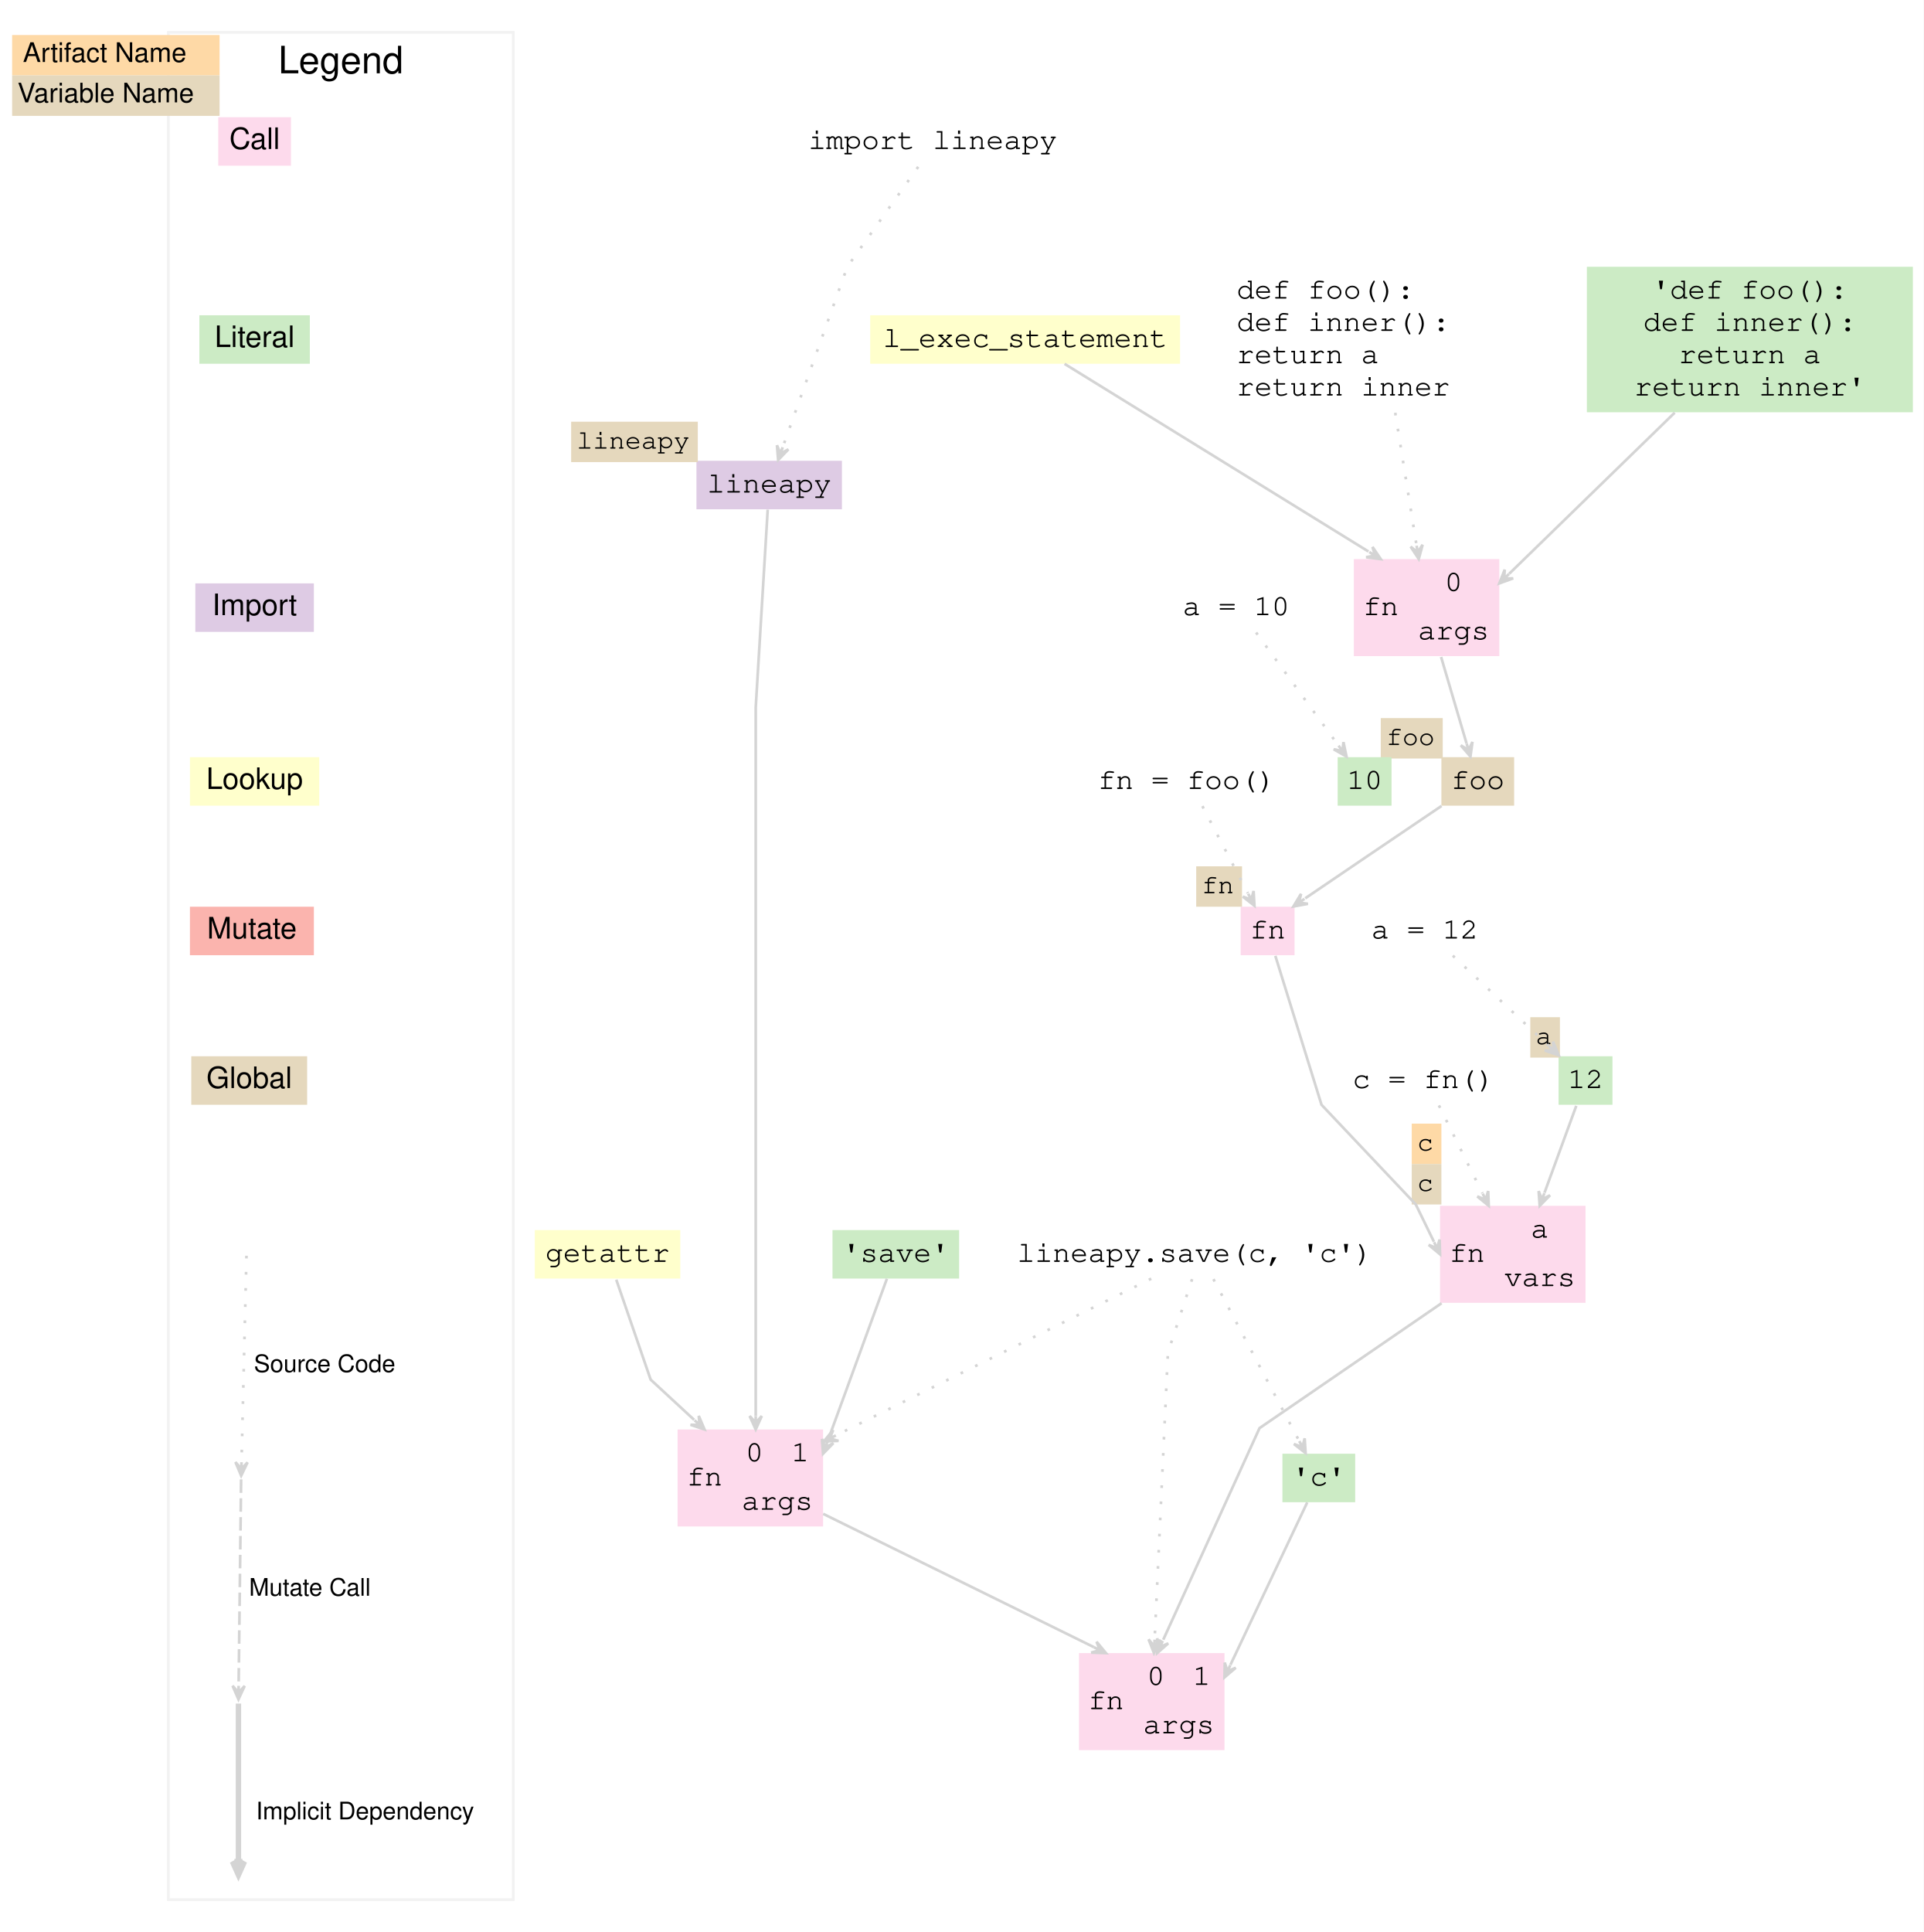
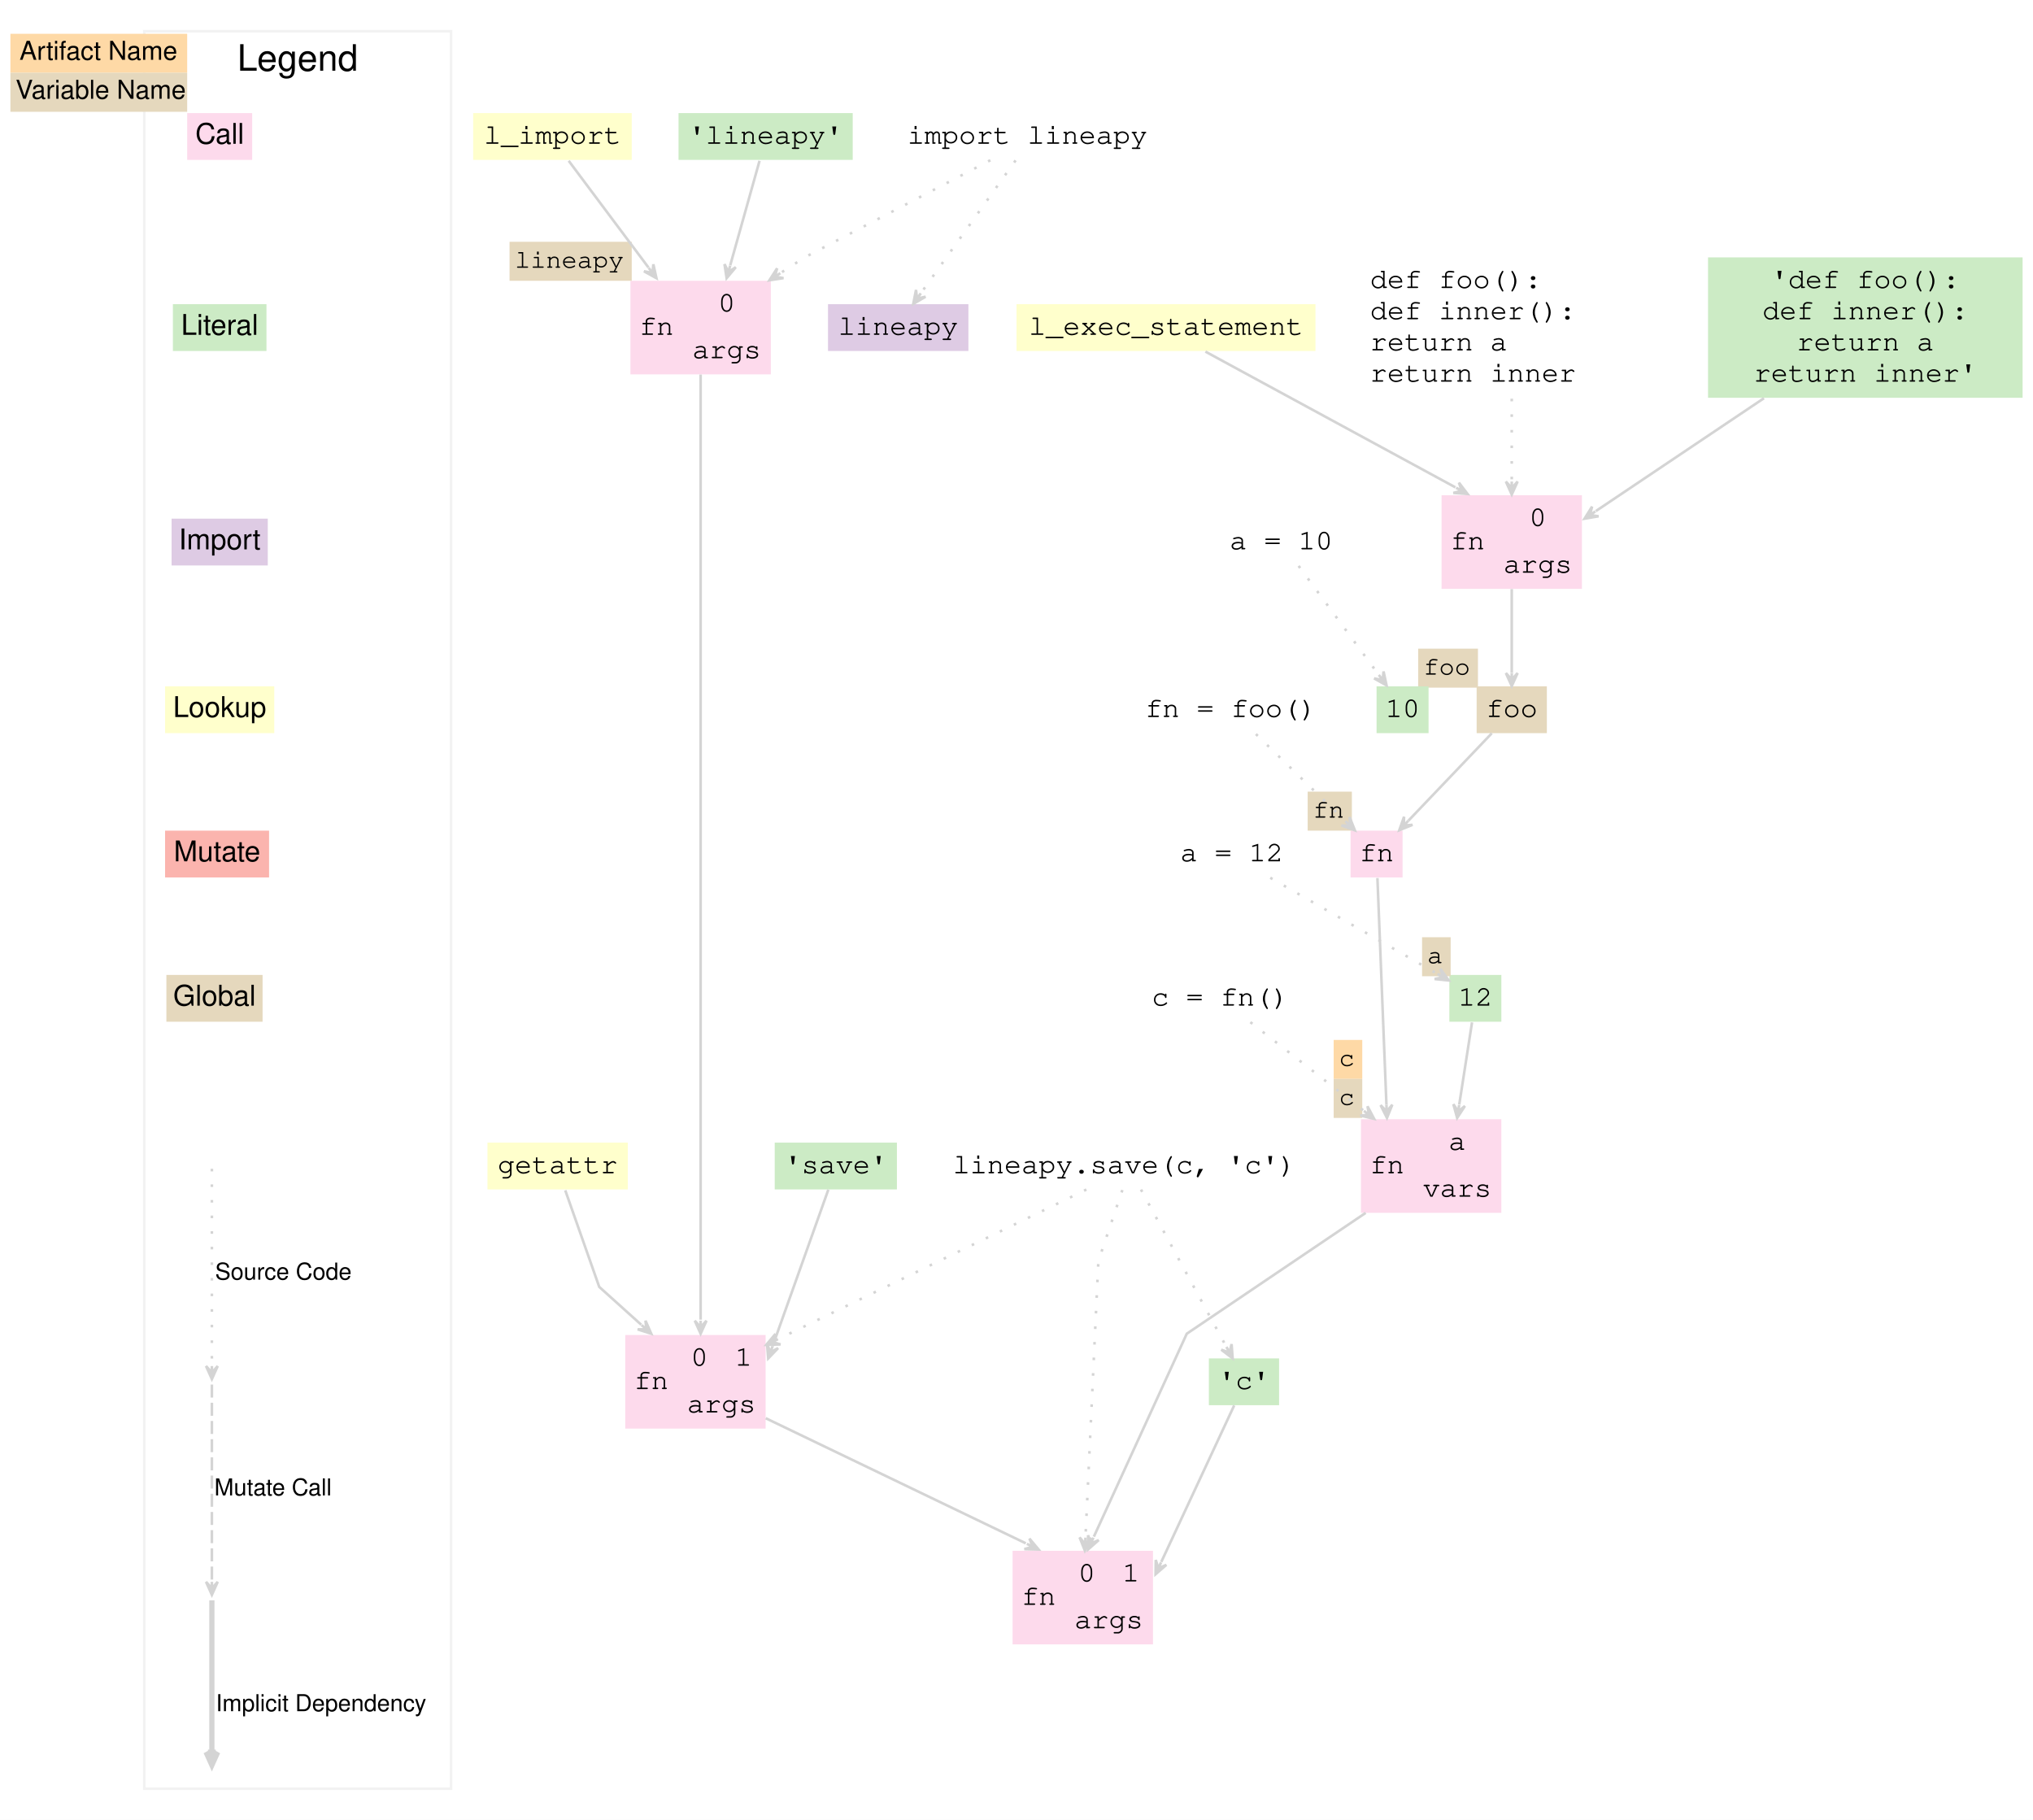
- <svg xmlns="http://www.w3.org/2000/svg" width="714pt" height="717pt" viewBox="0 0 714 717">
-   <g class="graph" transform="scale(1) translate(4 713)">
-     <polygon points="-4 4 -4 -713 710 -713 710 4" fill="#fff" stroke="transparent" />
+ <svg xmlns="http://www.w3.org/2000/svg" width="782pt" height="700pt" viewBox="0 0 782 700">
+   <g class="graph" transform="scale(1) translate(4 696)">
+     <polygon points="-4 4 -4 -696 778 -696 778 4" fill="#fff" stroke="transparent" />
    <g class="cluster">
-       <polygon points="58.5 -8 58.5 -701 186.5 -701 186.5 -8" fill="none" stroke="#f2f2f2" />
-       <text x="122.5" y="-685.8" fill="#000000" font-family="Helvetica,sans-Serif" font-size="14" text-anchor="middle">Legend</text>
-     </g>
-     <g class="node">
-       <polygon points="77 -651.5 77 -669.5 104 -669.5 104 -651.5" fill="#fddaec" stroke="#f2f2f2" stroke-width="0" />
-       <text x="90.5" y="-657.7" fill="#000000" font-family="Helvetica,sans-Serif" font-size="11" text-anchor="middle">Call</text>
-       <polygon points="0.5 -685 0.5 -700 77.5 -700 77.5 -685" fill="#fed9a6" stroke="transparent" />
-       <text x="4.5" y="-690" fill="#000000" font-family="Helvetica,sans-Serif" font-size="10">Artifact Name</text>
-       <polygon points="0.5 -670 0.5 -685 77.5 -685 77.5 -670" fill="#e5d8bd" stroke="transparent" />
-       <text x="2.5" y="-675" fill="#000000" font-family="Helvetica,sans-Serif" font-size="10">Variable Name</text>
-       <polygon points="111 -596 70 -596 70 -578 111 -578" fill="#ccebc5" stroke="#f2f2f2" stroke-width="0" />
-       <text x="90.5" y="-584.2" fill="#000000" font-family="Helvetica,sans-Serif" font-size="11" text-anchor="middle">Literal</text>
-       <polygon points="112.5 -496.5 68.5 -496.5 68.5 -478.5 112.5 -478.5" fill="#decbe4" stroke="#f2f2f2" stroke-width="0" />
-       <text x="90.5" y="-484.7" fill="#000000" font-family="Helvetica,sans-Serif" font-size="11" text-anchor="middle">Import</text>
-       <polygon points="114.5 -432 66.5 -432 66.5 -414 114.5 -414" fill="#ffc" stroke="#f2f2f2" stroke-width="0" />
-       <text x="90.5" y="-420.2" fill="#000000" font-family="Helvetica,sans-Serif" font-size="11" text-anchor="middle">Lookup</text>
-       <polygon points="66.5 -358.5 66.5 -376.5 112.5 -376.5 112.5 -358.5" fill="#fbb4ae" stroke="#f2f2f2" stroke-width="0" />
-       <text x="89.5" y="-364.7" fill="#000000" font-family="Helvetica,sans-Serif" font-size="11" text-anchor="middle">Mutate</text>
-       <polygon points="110 -321 67 -321 67 -303 110 -303" fill="#e5d8bd" stroke="#f2f2f2" stroke-width="0" />
-       <text x="88.5" y="-309.2" fill="#000000" font-family="Helvetica,sans-Serif" font-size="11" text-anchor="middle">Global</text>
+       <polygon points="51.5 -8 51.5 -684 169.5 -684 169.5 -8" fill="none" stroke="#f2f2f2" />
+       <text x="110.5" y="-668.8" font-family="Helvetica,sans-Serif" font-size="14" text-anchor="middle">Legend</text>
+     </g>
+     <g class="node">
+       <polygon points="68 -634.5 68 -652.5 93 -652.5 93 -634.5" fill="#fddaec" stroke="#f2f2f2" stroke-width="0" />
+       <text x="80.5" y="-640.7" fill="#000000" font-family="Helvetica,sans-Serif" font-size="11" text-anchor="middle">Call</text>
+       <polygon points="0 -668 0 -683 68 -683 68 -668" fill="#fed9a6" stroke="transparent" />
+       <text x="3.5" y="-673" fill="#000000" font-family="Helvetica,sans-Serif" font-size="10">Artifact Name</text>
+       <polygon points="0 -653 0 -668 68 -668 68 -653" fill="#e5d8bd" stroke="transparent" />
+       <text x="2" y="-658" fill="#000000" font-family="Helvetica,sans-Serif" font-size="10">Variable Name</text>
+       <polygon points="98.5 -579 62.5 -579 62.5 -561 98.5 -561" fill="#ccebc5" stroke="#f2f2f2" stroke-width="0" />
+       <text x="80.5" y="-567.2" fill="#000000" font-family="Helvetica,sans-Serif" font-size="11" text-anchor="middle">Literal</text>
+       <polygon points="99 -496.5 62 -496.5 62 -478.5 99 -478.5" fill="#decbe4" stroke="#f2f2f2" stroke-width="0" />
+       <text x="80.5" y="-484.7" fill="#000000" font-family="Helvetica,sans-Serif" font-size="11" text-anchor="middle">Import</text>
+       <polygon points="101.5 -432 59.5 -432 59.5 -414 101.5 -414" fill="#ffc" stroke="#f2f2f2" stroke-width="0" />
+       <text x="80.5" y="-420.2" fill="#000000" font-family="Helvetica,sans-Serif" font-size="11" text-anchor="middle">Lookup</text>
+       <polygon points="59.5 -358.5 59.5 -376.5 99.5 -376.5 99.5 -358.5" fill="#fbb4ae" stroke="#f2f2f2" stroke-width="0" />
+       <text x="79.5" y="-364.7" fill="#000000" font-family="Helvetica,sans-Serif" font-size="11" text-anchor="middle">Mutate</text>
+       <polygon points="97 -321 60 -321 60 -303 97 -303" fill="#e5d8bd" stroke="#f2f2f2" stroke-width="0" />
+       <text x="78.5" y="-309.2" fill="#000000" font-family="Helvetica,sans-Serif" font-size="11" text-anchor="middle">Global</text>
    </g>
    <g class="edge">
-       <path d="m87.487-246.97c-0.141 5.851-1.41 58.507-1.843 76.486" fill="none" stroke="#d4d4d4" stroke-dasharray="1,5" />
-       <polygon points="85.52 -165.35 87.89 -170.29 85.581 -167.85 85.641 -170.35 85.641 -170.35 85.641 -170.35 85.581 -167.85 83.392 -170.4 85.52 -165.35" fill="#d4d4d4" stroke="#d4d4d4" />
-       <text x="116.5" y="-203.8" fill="#000000" font-family="Helvetica,sans-Serif" font-size="9" text-anchor="middle">Source Code</text>
-       <path d="m85.494-163.97c-0.07 5.851-0.705 58.507-0.921 76.486" fill="none" stroke="#d4d4d4" stroke-dasharray="5,2" />
-       <polygon points="84.51 -82.348 86.82 -87.321 84.54 -84.848 84.571 -87.348 84.571 -87.348 84.571 -87.348 84.54 -84.848 82.321 -87.375 84.51 -82.348" fill="#d4d4d4" stroke="#d4d4d4" />
-       <text x="111" y="-120.8" fill="#000000" font-family="Helvetica,sans-Serif" font-size="9" text-anchor="middle">Mutate Call</text>
-       <path d="m84.5-80.77v58.584" fill="none" stroke="#d4d4d4" stroke-width="2" />
-       <polygon points="84.5 -17.143 86.75 -22.143 85 -19.643 85 -22.143 84.5 -22.143 84 -22.143 84 -19.643 82.25 -22.143 84.5 -17.143" fill="#d4d4d4" stroke="#d4d4d4" stroke-width="2" />
-       <text x="131.5" y="-37.8" fill="#000000" font-family="Helvetica,sans-Serif" font-size="9" text-anchor="middle">Implicit Dependency</text>
-     </g>
-     <g class="node">
-       <polygon points="308.5 -542 254.5 -542 254.5 -524 308.5 -524" fill="#decbe4" stroke="#f2f2f2" stroke-width="0" />
-       <text x="281.5" y="-530.2" fill="#000000" font-family="Courier,monospace" font-size="11" text-anchor="middle">lineapy</text>
-       <polygon points="208 -541.5 208 -556.5 255 -556.5 255 -541.5" fill="#e5d8bd" stroke="transparent" />
-       <text x="210" y="-546.5" fill="#000000" font-family="Courier,monospace" font-size="10">lineapy</text>
-       <polygon points="247.5 -146.5 247.5 -182.5 301.5 -182.5 301.5 -146.5" fill="#fddaec" stroke="#f2f2f2" stroke-width="0" />
-       <text x="257.5" y="-161.7" fill="#000000" font-family="Courier,monospace" font-size="11" text-anchor="middle">fn</text>
-       <polyline points="267.5 -146.5 267.5 -182.5" fill="none" stroke="#f2f2f2" stroke-width="0" />
-       <text x="276" y="-170.7" fill="#000000" font-family="Courier,monospace" font-size="11" text-anchor="middle">0</text>
-       <polyline points="284.5 -164.5 284.5 -182.5" fill="none" stroke="#f2f2f2" stroke-width="0" />
-       <text x="293" y="-170.7" fill="#000000" font-family="Courier,monospace" font-size="11" text-anchor="middle">1</text>
-       <polyline points="267.5 -164.5 301.5 -164.5" fill="none" stroke="#f2f2f2" stroke-width="0" />
-       <text x="284.5" y="-152.7" fill="#000000" font-family="Courier,monospace" font-size="11" text-anchor="middle">args</text>
-     </g>
-     <g class="edge" stroke="#d4d4d4">
-       <path d="m280.95-523.86c-1.302 21.48-4.446 73.356-4.446 73.356v203 59.9" fill="none" />
-       <polygon points="276.5 -182.5 278.75 -187.5 276.5 -185 276.5 -187.5 276.5 -187.5 276.5 -187.5 276.5 -185 274.25 -187.5 276.5 -182.5" fill="#d4d4d4" />
-     </g>
-     <g class="node">
-       <polygon points="434 -596 319 -596 319 -578 434 -578" fill="#ffc" stroke="#f2f2f2" stroke-width="0" />
-       <text x="376.5" y="-584.2" fill="#000000" font-family="Courier,monospace" font-size="11" text-anchor="middle">l_exec_statement</text>
-       <polygon points="498.5 -469.5 498.5 -505.5 552.5 -505.5 552.5 -469.5" fill="#fddaec" stroke="#f2f2f2" stroke-width="0" />
-       <text x="508.5" y="-484.7" fill="#000000" font-family="Courier,monospace" font-size="11" text-anchor="middle">fn</text>
-       <polyline points="518.5 -469.5 518.5 -505.5" fill="none" stroke="#f2f2f2" stroke-width="0" />
-       <text x="535.5" y="-493.7" fill="#000000" font-family="Courier,monospace" font-size="11" text-anchor="middle">0</text>
-       <polyline points="518.5 -487.5 552.5 -487.5" fill="none" stroke="#f2f2f2" stroke-width="0" />
-       <text x="535.5" y="-475.7" fill="#000000" font-family="Courier,monospace" font-size="11" text-anchor="middle">args</text>
-     </g>
-     <g class="edge" stroke="#d4d4d4">
-       <path d="m391.13-577.97c29.535 18.236 94.987 58.647 112.81 69.652" fill="none" />
-       <polygon points="508.5 -505.5 505.43 -510.04 506.37 -506.81 504.25 -508.13 504.25 -508.13 504.25 -508.13 506.37 -506.81 503.06 -506.21 508.5 -505.5" fill="#d4d4d4" />
-     </g>
-     <g class="node">
-       <polygon points="706 -614 585 -614 585 -560 706 -560" fill="#ccebc5" stroke="#f2f2f2" stroke-width="0" />
+       <path d="m77.5-246.44v75.43" fill="none" stroke="#d4d4d4" stroke-dasharray="1,5" />
+       <polygon points="77.5 -165.56 79.75 -170.56 77.5 -168.06 77.5 -170.56 77.5 -170.56 77.5 -170.56 77.5 -168.06 75.25 -170.56 77.5 -165.56" fill="#d4d4d4" stroke="#d4d4d4" />
+       <text x="105" y="-203.8" font-family="Helvetica,sans-Serif" font-size="9" text-anchor="middle">Source Code</text>
+       <path d="m77.5-163.44v75.43" fill="none" stroke="#d4d4d4" stroke-dasharray="5,2" />
+       <polygon points="77.5 -82.56 79.75 -87.56 77.5 -85.06 77.5 -87.56 77.5 -87.56 77.5 -87.56 77.5 -85.06 75.25 -87.56 77.5 -82.56" fill="#d4d4d4" stroke="#d4d4d4" />
+       <text x="101" y="-120.8" font-family="Helvetica,sans-Serif" font-size="9" text-anchor="middle">Mutate Call</text>
+       <path d="m77.5-80.45v58.33" fill="none" stroke="#d4d4d4" stroke-width="2" />
+       <polygon points="77.5 -17.04 79.75 -22.04 78 -19.54 78 -22.04 77.5 -22.04 77 -22.04 77 -19.54 75.25 -22.04 77.5 -17.04" fill="#d4d4d4" stroke="#d4d4d4" stroke-width="2" />
+       <text x="119.5" y="-37.8" font-family="Helvetica,sans-Serif" font-size="9" text-anchor="middle">Implicit Dependency</text>
+     </g>
+     <g class="node">
+       <polygon points="239 -652.5 178 -652.5 178 -634.5 239 -634.5" fill="#ffc" stroke="#f2f2f2" stroke-width="0" />
+       <text x="208.5" y="-640.7" fill="#000000" font-family="Courier,monospace" font-size="11" text-anchor="middle">l_import</text>
+       <polygon points="238.5 -552 238.5 -588 292.5 -588 292.5 -552" fill="#fddaec" stroke="#f2f2f2" stroke-width="0" />
+       <text x="248.5" y="-567.2" fill="#000000" font-family="Courier,monospace" font-size="11" text-anchor="middle">fn</text>
+       <polyline points="258.5 -552 258.5 -588" fill="none" stroke="#f2f2f2" stroke-width="0" />
+       <text x="275.5" y="-576.2" fill="#000000" font-family="Courier,monospace" font-size="11" text-anchor="middle">0</text>
+       <polyline points="258.5 -570 292.5 -570" fill="none" stroke="#f2f2f2" stroke-width="0" />
+       <text x="275.5" y="-558.2" fill="#000000" font-family="Courier,monospace" font-size="11" text-anchor="middle">args</text>
+       <polygon points="192 -588 192 -603 239 -603 239 -588" fill="#e5d8bd" stroke="transparent" />
+       <text x="194" y="-593" fill="#000000" font-family="Courier,monospace" font-size="10">lineapy</text>
+     </g>
+     <g class="edge" stroke="#d4d4d4">
+       <path d="m214.75-634.14c8.7 11.64 24.13 32.28 30.68 41.03" fill="none" />
+       <polygon points="248.5 -589 247.31 -594.35 247 -591 245.51 -593 245.51 -593 245.51 -593 247 -591 243.7 -591.66 248.5 -589" fill="#d4d4d4" />
+     </g>
+     <g class="node">
+       <polygon points="324 -652.5 257 -652.5 257 -634.5 324 -634.5" fill="#ccebc5" stroke="#f2f2f2" stroke-width="0" />
+       <text x="290.5" y="-640.7" fill="#000000" font-family="Courier,monospace" font-size="11" text-anchor="middle">'lineapy'</text>
+     </g>
+     <g class="edge" stroke="#d4d4d4">
+       <path d="m288.16-634.14c-3.17 11.28-8.7 31.03-11.28 40.2" fill="none" />
+       <polygon points="275.5 -589 279.02 -593.21 276.17 -591.41 276.85 -593.81 276.85 -593.81 276.85 -593.81 276.17 -591.41 274.68 -594.42 275.5 -589" fill="#d4d4d4" />
+     </g>
+     <g class="node">
+       <polygon points="236.5 -146.5 236.5 -182.5 290.5 -182.5 290.5 -146.5" fill="#fddaec" stroke="#f2f2f2" stroke-width="0" />
+       <text x="246.5" y="-161.7" fill="#000000" font-family="Courier,monospace" font-size="11" text-anchor="middle">fn</text>
+       <polyline points="256.5 -146.5 256.5 -182.5" fill="none" stroke="#f2f2f2" stroke-width="0" />
+       <text x="265" y="-170.7" fill="#000000" font-family="Courier,monospace" font-size="11" text-anchor="middle">0</text>
+       <polyline points="273.5 -164.5 273.5 -182.5" fill="none" stroke="#f2f2f2" stroke-width="0" />
+       <text x="282" y="-170.7" fill="#000000" font-family="Courier,monospace" font-size="11" text-anchor="middle">1</text>
+       <polyline points="256.5 -164.5 290.5 -164.5" fill="none" stroke="#f2f2f2" stroke-width="0" />
+       <text x="273.5" y="-152.7" fill="#000000" font-family="Courier,monospace" font-size="11" text-anchor="middle">args</text>
+     </g>
+     <g class="edge" stroke="#d4d4d4">
+       <path d="m265.5-551.93v63.43 242 58.09" fill="none" />
+       <polygon points="265.5 -183 267.75 -188 265.5 -185.5 265.5 -188 265.5 -188 265.5 -188 265.5 -185.5 263.25 -188 265.5 -183" fill="#d4d4d4" />
+     </g>
+     <g class="node">
+       <polygon points="368.5 -579 314.5 -579 314.5 -561 368.5 -561" fill="#decbe4" stroke="#f2f2f2" stroke-width="0" />
+       <text x="341.5" y="-567.2" fill="#000000" font-family="Courier,monospace" font-size="11" text-anchor="middle">lineapy</text>
+       <polygon points="502 -579 387 -579 387 -561 502 -561" fill="#ffc" stroke="#f2f2f2" stroke-width="0" />
+       <text x="444.5" y="-567.2" fill="#000000" font-family="Courier,monospace" font-size="11" text-anchor="middle">l_exec_statement</text>
+       <polygon points="550.5 -469.5 550.5 -505.5 604.5 -505.5 604.5 -469.5" fill="#fddaec" stroke="#f2f2f2" stroke-width="0" />
+       <text x="560.5" y="-484.7" fill="#000000" font-family="Courier,monospace" font-size="11" text-anchor="middle">fn</text>
+       <polyline points="570.5 -469.5 570.5 -505.5" fill="none" stroke="#f2f2f2" stroke-width="0" />
+       <text x="587.5" y="-493.7" fill="#000000" font-family="Courier,monospace" font-size="11" text-anchor="middle">0</text>
+       <polyline points="570.5 -487.5 604.5 -487.5" fill="none" stroke="#f2f2f2" stroke-width="0" />
+       <text x="587.5" y="-475.7" fill="#000000" font-family="Courier,monospace" font-size="11" text-anchor="middle">args</text>
+     </g>
+     <g class="edge" stroke="#d4d4d4">
+       <path d="m459.66-560.76c26.54 14.4 80.08 43.49 96.17 52.22" fill="none" />
+       <polygon points="560.5 -506 557.18 -510.36 558.3 -507.19 556.11 -508.39 556.11 -508.39 556.11 -508.39 558.3 -507.19 555.03 -506.41 560.5 -506" fill="#d4d4d4" />
+     </g>
+     <g class="node">
+       <polygon points="774 -597 653 -597 653 -543 774 -543" fill="#ccebc5" stroke="#f2f2f2" stroke-width="0" />
      <g fill="#000000" font-family="Courier,monospace" font-size="11" text-anchor="middle">
-         <text x="645.5" y="-602.2">'def foo():</text>
-         <text x="645.5" y="-590.2">def inner():</text>
-         <text x="645.5" y="-578.2">return a</text>
-         <text x="645.5" y="-566.2">return inner'</text>
+         <text x="713.5" y="-585.2">'def foo():</text>
+         <text x="713.5" y="-573.2">def inner():</text>
+         <text x="713.5" y="-561.2">return a</text>
+         <text x="713.5" y="-549.2">return inner'</text>
      </g>
    </g>
    <g class="edge" stroke="#d4d4d4">
-       <path d="m617.6-559.85c-22.257 21.659-51.321 49.941-61.437 59.785" fill="none" />
-       <polygon points="552.5 -496.5 557.65 -498.37 554.29 -498.24 556.08 -499.99 556.08 -499.99 556.08 -499.99 554.29 -498.24 554.51 -501.6 552.5 -496.5" fill="#d4d4d4" />
-     </g>
-     <g class="node">
-       <polygon points="558 -432 531 -432 531 -414 558 -414" fill="#e5d8bd" stroke="#f2f2f2" stroke-width="0" />
-       <text x="544.5" y="-420.2" fill="#000000" font-family="Courier,monospace" font-size="11" text-anchor="middle">foo</text>
-       <polygon points="508.5 -431.5 508.5 -446.5 531.5 -446.5 531.5 -431.5" fill="#e5d8bd" stroke="transparent" />
-       <text x="510.5" y="-436.5" fill="#000000" font-family="Courier,monospace" font-size="10">foo</text>
-       <polygon points="456.5 -358.5 456.5 -376.5 476.5 -376.5 476.5 -358.5" fill="#fddaec" stroke="#f2f2f2" stroke-width="0" />
-       <text x="466.5" y="-364.7" fill="#000000" font-family="Courier,monospace" font-size="11" text-anchor="middle">fn</text>
-       <polygon points="440 -376.5 440 -391.5 457 -391.5 457 -376.5" fill="#e5d8bd" stroke="transparent" />
-       <text x="442" y="-381.5" fill="#000000" font-family="Courier,monospace" font-size="10">fn</text>
-     </g>
-     <g class="edge" stroke="#d4d4d4">
-       <path d="m531.07-413.91c-15.637 10.578-40.57 27.445-50.604 34.29" fill="none" />
-       <polygon points="476.07 -376.59 481.46 -377.58 478.13 -378.01 480.19 -379.43 480.19 -379.43 480.19 -379.43 478.13 -378.01 478.91 -381.28 476.07 -376.59" fill="#d4d4d4" />
-       <path d="m530.89-469.19c2.999 10.182 6.675 22.659 9.449 32.077" fill="none" />
-       <polygon points="541.78 -432.23 542.53 -437.66 541.08 -434.63 540.37 -437.02 540.37 -437.02 540.37 -437.02 541.08 -434.63 538.21 -436.39 541.78 -432.23" fill="#d4d4d4" />
-     </g>
-     <g class="node">
-       <polygon points="512.5 -432 492.5 -432 492.5 -414 512.5 -414" fill="#ccebc5" stroke="#f2f2f2" stroke-width="0" />
-       <text x="502.5" y="-420.2" fill="#000000" font-family="Courier,monospace" font-size="11" text-anchor="middle">10</text>
-       <polygon points="530.5 -229.5 530.5 -265.5 584.5 -265.5 584.5 -229.5" fill="#fddaec" stroke="#f2f2f2" stroke-width="0" />
-       <text x="540.5" y="-244.7" fill="#000000" font-family="Courier,monospace" font-size="11" text-anchor="middle">fn</text>
-       <polyline points="550.5 -229.5 550.5 -265.5" fill="none" stroke="#f2f2f2" stroke-width="0" />
-       <text x="567.5" y="-253.7" fill="#000000" font-family="Courier,monospace" font-size="11" text-anchor="middle">a</text>
-       <polyline points="550.5 -247.5 584.5 -247.5" fill="none" stroke="#f2f2f2" stroke-width="0" />
-       <text x="567.5" y="-235.7" fill="#000000" font-family="Courier,monospace" font-size="11" text-anchor="middle">vars</text>
-       <polygon points="520 -281 520 -296 531 -296 531 -281" fill="#fed9a6" stroke="transparent" />
-       <text x="522" y="-286" fill="#000000" font-family="Courier,monospace" font-size="10">c</text>
-       <polygon points="520 -266 520 -281 531 -281 531 -266" fill="#e5d8bd" stroke="transparent" />
-       <text x="522" y="-271" fill="#000000" font-family="Courier,monospace" font-size="10">c</text>
-     </g>
-     <g class="edge" stroke="#d4d4d4">
-       <path d="m469.37-358.26c5.53 17.835 17.134 55.259 17.134 55.259l35 37s4.063 8.351 6.729 13.832" fill="none" />
-       <polygon points="530.5 -247.5 530.34 -252.98 529.41 -249.75 528.31 -252 528.31 -252 528.31 -252 529.41 -249.75 526.29 -251.01 530.5 -247.5" fill="#d4d4d4" />
-     </g>
-     <g class="node">
-       <polygon points="594.5 -321 574.5 -321 574.5 -303 594.5 -303" fill="#ccebc5" stroke="#f2f2f2" stroke-width="0" />
-       <text x="584.5" y="-309.2" fill="#000000" font-family="Courier,monospace" font-size="11" text-anchor="middle">12</text>
-       <polygon points="564 -320.5 564 -335.5 575 -335.5 575 -320.5" fill="#e5d8bd" stroke="transparent" />
-       <text x="566" y="-325.5" fill="#000000" font-family="Courier,monospace" font-size="10">a</text>
-     </g>
-     <g class="edge" stroke="#d4d4d4">
-       <path d="m581.06-302.59c-3.57 9.766-9.013 24.654-11.793 32.256" fill="none" />
-       <polygon points="567.5 -265.5 571.33 -269.42 568.36 -267.85 569.22 -270.2 569.22 -270.2 569.22 -270.2 568.36 -267.85 567.1 -270.97 567.5 -265.5" fill="#d4d4d4" />
-     </g>
-     <g class="node">
-       <polygon points="396.5 -63.5 396.5 -99.5 450.5 -99.5 450.5 -63.5" fill="#fddaec" stroke="#f2f2f2" stroke-width="0" />
-       <text x="406.5" y="-78.7" fill="#000000" font-family="Courier,monospace" font-size="11" text-anchor="middle">fn</text>
-       <polyline points="416.5 -63.5 416.5 -99.5" fill="none" stroke="#f2f2f2" stroke-width="0" />
-       <text x="425" y="-87.7" fill="#000000" font-family="Courier,monospace" font-size="11" text-anchor="middle">0</text>
-       <polyline points="433.5 -81.5 433.5 -99.5" fill="none" stroke="#f2f2f2" stroke-width="0" />
-       <text x="442" y="-87.7" fill="#000000" font-family="Courier,monospace" font-size="11" text-anchor="middle">1</text>
-       <polyline points="416.5 -81.5 450.5 -81.5" fill="none" stroke="#f2f2f2" stroke-width="0" />
-       <text x="433.5" y="-69.7" fill="#000000" font-family="Courier,monospace" font-size="11" text-anchor="middle">args</text>
-     </g>
-     <g class="edge" stroke="#d4d4d4">
-       <path d="m531.07-229.36c-27.803 19.078-67.566 46.362-67.566 46.362s-27.556 60.551-35.737 78.527" fill="none" />
-       <polygon points="425.5 -99.5 429.62 -103.12 426.54 -101.78 427.57 -104.05 427.57 -104.05 427.57 -104.05 426.54 -101.78 425.52 -104.98 425.5 -99.5" fill="#d4d4d4" />
-     </g>
-     <g class="node">
-       <polygon points="499 -173.5 472 -173.5 472 -155.5 499 -155.5" fill="#ccebc5" stroke="#f2f2f2" stroke-width="0" />
-       <text x="485.5" y="-161.7" fill="#000000" font-family="Courier,monospace" font-size="11" text-anchor="middle">'c'</text>
-     </g>
-     <g class="edge" stroke="#d4d4d4">
-       <path d="m481.21-155.43c-7.521 15.901-22.822 48.252-28.512 60.283" fill="none" />
-       <polygon points="450.5 -90.5 454.67 -94.058 451.57 -92.76 452.64 -95.02 452.64 -95.02 452.64 -95.02 451.57 -92.76 450.6 -95.982 450.5 -90.5" fill="#d4d4d4" />
-     </g>
-     <g class="node">
-       <polygon points="248.5 -256.5 194.5 -256.5 194.5 -238.5 248.5 -238.5" fill="#ffc" stroke="#f2f2f2" stroke-width="0" />
-       <text x="221.5" y="-244.7" fill="#000000" font-family="Courier,monospace" font-size="11" text-anchor="middle">getattr</text>
-     </g>
-     <g class="edge" stroke="#d4d4d4">
-       <path d="m224.74-238.09c4.675 13.587 12.762 37.09 12.762 37.09s10.332 9.557 16.144 14.933" fill="none" />
-       <polygon points="257.5 -182.5 255.36 -187.55 255.66 -184.2 253.83 -185.9 253.83 -185.9 253.83 -185.9 255.66 -184.2 252.3 -184.24 257.5 -182.5" fill="#d4d4d4" />
-     </g>
-     <g class="node">
-       <polygon points="352 -256.5 305 -256.5 305 -238.5 352 -238.5" fill="#ccebc5" stroke="#f2f2f2" stroke-width="0" />
-       <text x="328.5" y="-244.7" fill="#000000" font-family="Courier,monospace" font-size="11" text-anchor="middle">'save'</text>
-     </g>
-     <g class="edge" stroke="#d4d4d4">
-       <path d="m325.19-238.43c-5.745 15.746-17.377 47.626-21.865 59.927" fill="none" />
-       <polygon points="301.5 -173.5 305.33 -177.43 302.36 -175.85 303.21 -178.2 303.21 -178.2 303.21 -178.2 302.36 -175.85 301.1 -178.97 301.5 -173.5" fill="#d4d4d4" />
-       <path d="m301.53-151.19c32.584 16.045 84.912 41.812 100.47 49.473" fill="none" />
-       <polygon points="406.5 -99.5 403.01 -103.73 404.26 -100.6 402.01 -101.71 402.01 -101.71 402.01 -101.71 404.26 -100.6 401.02 -99.69 406.5 -99.5" fill="#d4d4d4" />
-     </g>
-     <g class="node">
-       <text x="296" y="-657.7" fill="#000000" font-family="Courier,monospace" font-size="11">import lineapy</text>
-     </g>
-     <g class="edge" stroke="#d4d4d4">
-       <path d="m336.82-651.09c-9.643 13.587-26.322 37.09-26.322 37.09s-15.606 43.59-23.922 66.816" fill="none" stroke-dasharray="1,5" />
-       <polygon points="284.83 -542.29 288.63 -546.24 285.67 -544.65 286.51 -547 286.51 -547 286.51 -547 285.67 -544.65 284.39 -547.76 284.83 -542.29" fill="#d4d4d4" />
+       <path d="m674.51-542.83c-24.65 16.55-53.84 36.14-64.68 43.42" fill="none" />
+       <polygon points="605.5 -496.5 610.91 -497.42 607.58 -497.89 609.65 -499.29 609.65 -499.29 609.65 -499.29 607.58 -497.89 608.4 -501.15 605.5 -496.5" fill="#d4d4d4" />
+     </g>
+     <g class="node">
+       <polygon points="591 -432 564 -432 564 -414 591 -414" fill="#e5d8bd" stroke="#f2f2f2" stroke-width="0" />
+       <text x="577.5" y="-420.2" fill="#000000" font-family="Courier,monospace" font-size="11" text-anchor="middle">foo</text>
+       <polygon points="541.5 -431.5 541.5 -446.5 564.5 -446.5 564.5 -431.5" fill="#e5d8bd" stroke="transparent" />
+       <text x="543.5" y="-436.5" fill="#000000" font-family="Courier,monospace" font-size="10">foo</text>
+       <polygon points="515.5 -358.5 515.5 -376.5 535.5 -376.5 535.5 -358.5" fill="#fddaec" stroke="#f2f2f2" stroke-width="0" />
+       <text x="525.5" y="-364.7" fill="#000000" font-family="Courier,monospace" font-size="11" text-anchor="middle">fn</text>
+       <polygon points="499 -376.5 499 -391.5 516 -391.5 516 -376.5" fill="#e5d8bd" stroke="transparent" />
+       <text x="501" y="-381.5" fill="#000000" font-family="Courier,monospace" font-size="10">fn</text>
+     </g>
+     <g class="edge" stroke="#d4d4d4">
+       <path d="m569.83-413.96c-8.46 8.86-22.17 23.24-32.11 33.65" fill="none" />
+       <polygon points="534.25 -376.67 539.33 -378.73 535.97 -378.48 537.7 -380.29 537.7 -380.29 537.7 -380.29 535.97 -378.48 536.07 -381.84 534.25 -376.67" fill="#d4d4d4" />
+       <path d="m577.5-469.42v32.21" fill="none" />
+       <polygon points="577.5 -432.11 579.75 -437.11 577.5 -434.61 577.5 -437.11 577.5 -437.11 577.5 -437.11 577.5 -434.61 575.25 -437.11 577.5 -432.11" fill="#d4d4d4" />
+     </g>
+     <g class="node">
+       <polygon points="545.5 -432 525.5 -432 525.5 -414 545.5 -414" fill="#ccebc5" stroke="#f2f2f2" stroke-width="0" />
+       <text x="535.5" y="-420.2" fill="#000000" font-family="Courier,monospace" font-size="11" text-anchor="middle">10</text>
+       <polygon points="519.5 -229.5 519.5 -265.5 573.5 -265.5 573.5 -229.5" fill="#fddaec" stroke="#f2f2f2" stroke-width="0" />
+       <text x="529.5" y="-244.7" fill="#000000" font-family="Courier,monospace" font-size="11" text-anchor="middle">fn</text>
+       <polyline points="539.5 -229.5 539.5 -265.5" fill="none" stroke="#f2f2f2" stroke-width="0" />
+       <text x="556.5" y="-253.7" fill="#000000" font-family="Courier,monospace" font-size="11" text-anchor="middle">a</text>
+       <polyline points="539.5 -247.5 573.5 -247.5" fill="none" stroke="#f2f2f2" stroke-width="0" />
+       <text x="556.5" y="-235.7" fill="#000000" font-family="Courier,monospace" font-size="11" text-anchor="middle">vars</text>
+       <polygon points="509 -281 509 -296 520 -296 520 -281" fill="#fed9a6" stroke="transparent" />
+       <text x="511" y="-286" fill="#000000" font-family="Courier,monospace" font-size="10">c</text>
+       <polygon points="509 -266 509 -281 520 -281 520 -266" fill="#e5d8bd" stroke="transparent" />
+       <text x="511" y="-271" fill="#000000" font-family="Courier,monospace" font-size="10">c</text>
+     </g>
+     <g class="edge" stroke="#d4d4d4">
+       <path d="m525.83-358.28c0.8 20.07 2.83 71.07 3.47 87.26" fill="none" />
+       <polygon points="529.5 -266 531.55 -271.09 529.4 -268.5 529.3 -271 529.3 -271 529.3 -271 529.4 -268.5 527.05 -270.91 529.5 -266" fill="#d4d4d4" />
+     </g>
+     <g class="node">
+       <polygon points="573.5 -321 553.5 -321 553.5 -303 573.5 -303" fill="#ccebc5" stroke="#f2f2f2" stroke-width="0" />
+       <text x="563.5" y="-309.2" fill="#000000" font-family="Courier,monospace" font-size="11" text-anchor="middle">12</text>
+       <polygon points="543 -320.5 543 -335.5 554 -335.5 554 -320.5" fill="#e5d8bd" stroke="transparent" />
+       <text x="545" y="-325.5" fill="#000000" font-family="Courier,monospace" font-size="10">a</text>
+     </g>
+     <g class="edge" stroke="#d4d4d4">
+       <path d="m562.22-302.75c-1.44 9.24-3.72 23.92-4.92 31.63" fill="none" />
+       <polygon points="556.5 -266 559.49 -270.59 556.88 -268.47 557.27 -270.94 557.27 -270.94 557.27 -270.94 556.88 -268.47 555.05 -271.29 556.5 -266" fill="#d4d4d4" />
+     </g>
+     <g class="node">
+       <polygon points="385.5 -63.5 385.5 -99.5 439.5 -99.5 439.5 -63.5" fill="#fddaec" stroke="#f2f2f2" stroke-width="0" />
+       <text x="395.5" y="-78.7" fill="#000000" font-family="Courier,monospace" font-size="11" text-anchor="middle">fn</text>
+       <polyline points="405.5 -63.5 405.5 -99.5" fill="none" stroke="#f2f2f2" stroke-width="0" />
+       <text x="414" y="-87.7" fill="#000000" font-family="Courier,monospace" font-size="11" text-anchor="middle">0</text>
+       <polyline points="422.5 -81.5 422.5 -99.5" fill="none" stroke="#f2f2f2" stroke-width="0" />
+       <text x="431" y="-87.7" fill="#000000" font-family="Courier,monospace" font-size="11" text-anchor="middle">1</text>
+       <polyline points="405.5 -81.5 439.5 -81.5" fill="none" stroke="#f2f2f2" stroke-width="0" />
+       <text x="422.5" y="-69.7" fill="#000000" font-family="Courier,monospace" font-size="11" text-anchor="middle">args</text>
+     </g>
+     <g class="edge" stroke="#d4d4d4">
+       <path d="m521.31-229.48c-27.84 18.81-68.81 46.48-68.81 46.48s-27.56 60.19-35.74 78.06" fill="none" />
+       <polygon points="414.5 -100 418.63 -103.61 415.54 -102.27 416.58 -104.55 416.58 -104.55 416.58 -104.55 415.54 -102.27 414.54 -105.48 414.5 -100" fill="#d4d4d4" />
+     </g>
+     <g class="node">
+       <polygon points="488 -173.5 461 -173.5 461 -155.5 488 -155.5" fill="#ccebc5" stroke="#f2f2f2" stroke-width="0" />
+       <text x="474.5" y="-161.7" fill="#000000" font-family="Courier,monospace" font-size="11" text-anchor="middle">'c'</text>
+     </g>
+     <g class="edge" stroke="#d4d4d4">
+       <path d="m470.73-155.41c-7.12 15.3-22.36 48.01-28.04 60.2" fill="none" />
+       <polygon points="440.5 -90.5 444.65 -94.08 441.56 -92.77 442.61 -95.03 442.61 -95.03 442.61 -95.03 441.56 -92.77 440.57 -95.98 440.5 -90.5" fill="#d4d4d4" />
+     </g>
+     <g class="node">
+       <polygon points="237.5 -256.5 183.5 -256.5 183.5 -238.5 237.5 -238.5" fill="#ffc" stroke="#f2f2f2" stroke-width="0" />
+       <text x="210.5" y="-244.7" fill="#000000" font-family="Courier,monospace" font-size="11" text-anchor="middle">getattr</text>
+     </g>
+     <g class="edge" stroke="#d4d4d4">
+       <path d="m213.43-238.15c4.62 13.13 13.07 37.15 13.07 37.15s10.33 9.3 16.14 14.53" fill="none" />
+       <polygon points="246.5 -183 244.29 -188.02 244.64 -184.67 242.78 -186.34 242.78 -186.34 242.78 -186.34 244.64 -184.67 241.28 -184.67 246.5 -183" fill="#d4d4d4" />
+     </g>
+     <g class="node">
+       <polygon points="341 -256.5 294 -256.5 294 -238.5 341 -238.5" fill="#ccebc5" stroke="#f2f2f2" stroke-width="0" />
+       <text x="317.5" y="-244.7" fill="#000000" font-family="Courier,monospace" font-size="11" text-anchor="middle">'save'</text>
+     </g>
+     <g class="edge" stroke="#d4d4d4">
+       <path d="m314.62-238.41c-5.45 15.3-17.1 48.01-21.44 60.2" fill="none" />
+       <polygon points="291.5 -173.5 295.3 -177.46 292.34 -175.86 293.18 -178.21 293.18 -178.21 293.18 -178.21 292.34 -175.86 291.06 -178.97 291.5 -173.5" fill="#d4d4d4" />
+       <path d="m290.53-150.5c32.28 15.53 83.95 40.39 100.03 48.12" fill="none" />
+       <polygon points="395.5 -100 391.97 -104.2 393.25 -101.08 390.99 -102.17 390.99 -102.17 390.99 -102.17 393.25 -101.08 390.02 -100.14 395.5 -100" fill="#d4d4d4" />
+     </g>
+     <g class="node">
+       <text x="345" y="-640.7" fill="#000000" font-family="Courier,monospace" font-size="11">import lineapy</text>
+     </g>
+     <g class="edge" stroke="#d4d4d4">
+       <path d="m376.95-634.37c-25.03 13.09-71.45 37.37-71.45 37.37s-3.88 2.52-9.21 5.99" fill="none" stroke-dasharray="1,5" />
+       <polygon points="291.96 -588.2 297.38 -589.04 294.05 -589.56 296.15 -590.92 296.15 -590.92 296.15 -590.92 294.05 -589.56 294.92 -592.81 291.96 -588.2" fill="#d4d4d4" />
+       <path d="m386.65-634.3c-8.92 12.5-25.96 36.4-36.37 50.99" fill="none" stroke-dasharray="1,5" />
+       <polygon points="347.28 -579.11 352.02 -581.87 348.73 -581.14 350.19 -583.18 350.19 -583.18 350.19 -583.18 348.73 -581.14 348.35 -584.48 347.28 -579.11" fill="#d4d4d4" />
    </g>
    <g class="node" fill="#000000" font-family="Courier,monospace" font-size="11">
-       <text x="455" y="-602.2">def foo():</text>
-       <text x="455" y="-590.2">def inner():</text>
-       <text x="455" y="-578.2">return a</text>
-       <text x="455" y="-566.2">return inner</text>
-     </g>
-     <g class="edge" stroke="#d4d4d4">
-       <path d="m513.87-559.81c2.472 15.374 5.531 34.394 7.89 49.069" fill="none" stroke-dasharray="1,5" />
-       <polygon points="522.6 -505.55 524.03 -510.84 522.2 -508.02 521.8 -510.48 521.8 -510.48 521.8 -510.48 522.2 -508.02 519.58 -510.13 522.6 -505.55" fill="#d4d4d4" />
-     </g>
-     <g class="node">
-       <text x="435" y="-484.7" fill="#000000" font-family="Courier,monospace" font-size="11">a = 10</text>
-     </g>
-     <g class="edge" stroke="#d4d4d4">
-       <path d="m462.23-478.26c7.957 10.92 21.266 29.185 30.39 41.706" fill="none" stroke-dasharray="1,5" />
-       <polygon points="495.78 -432.22 494.65 -437.59 494.31 -434.24 492.83 -436.27 492.83 -436.27 492.83 -436.27 494.31 -434.24 491.02 -434.94 495.78 -432.22" fill="#d4d4d4" />
-     </g>
-     <g class="node">
-       <text x="403.5" y="-420.2" fill="#000000" font-family="Courier,monospace" font-size="11">fn = foo()</text>
-     </g>
-     <g class="edge" stroke="#d4d4d4">
-       <path d="m442.29-413.84c4.59 8.784 11.583 22.167 16.875 32.295" fill="none" stroke-dasharray="1,5" />
-       <polygon points="461.61 -376.86 461.29 -382.34 460.45 -379.08 459.29 -381.3 459.29 -381.3 459.29 -381.3 460.45 -379.08 457.3 -380.25 461.61 -376.86" fill="#d4d4d4" />
-     </g>
-     <g class="node">
-       <text x="505" y="-364.7" fill="#000000" font-family="Courier,monospace" font-size="11">a = 12</text>
-     </g>
-     <g class="edge" stroke="#d4d4d4">
-       <path d="m535.24-358.34c9.678 9.104 24.606 23.146 35.492 33.387" fill="none" stroke-dasharray="1,5" />
-       <polygon points="574.55 -321.36 572.45 -326.43 572.72 -323.08 570.9 -324.79 570.9 -324.79 570.9 -324.79 572.72 -323.08 569.36 -323.15 574.55 -321.36" fill="#d4d4d4" />
-     </g>
-     <g class="node">
-       <text x="498" y="-309.2" fill="#000000" font-family="Courier,monospace" font-size="11">c = fn()</text>
-     </g>
-     <g class="edge" stroke="#d4d4d4">
-       <path d="m530.08-302.76c4.204 8.473 10.601 21.368 16.159 32.571" fill="none" stroke-dasharray="1,5" />
-       <polygon points="548.57 -265.51 548.36 -270.99 547.45 -267.75 546.34 -269.99 546.34 -269.99 546.34 -269.99 547.45 -267.75 544.33 -268.99 548.57 -265.51" fill="#d4d4d4" />
-     </g>
-     <g class="node">
-       <text x="373.5" y="-244.7" fill="#000000" font-family="Courier,monospace" font-size="11">lineapy.save(c, 'c')</text>
-     </g>
-     <g class="edge" stroke="#d4d4d4">
-       <path d="m446.38-238.3c7.731 14.583 22.844 43.093 31.856 60.092" fill="none" stroke-dasharray="1,5" />
-       <polygon points="480.6 -173.74 480.25 -179.21 479.43 -175.95 478.26 -178.16 478.26 -178.16 478.26 -178.16 479.43 -175.95 476.27 -177.1 480.6 -173.74" fill="#d4d4d4" />
-       <path d="m423.31-238.46c-28.074 13.953-82.334 40.92-117 58.15" fill="none" stroke-dasharray="1,5" />
-       <polygon points="301.76 -178.05 307.24 -178.26 304 -179.16 306.24 -180.28 306.24 -180.28 306.24 -180.28 304 -179.16 305.24 -182.29 301.76 -178.05" fill="#d4d4d4" />
-       <path d="m438.47-238.29c-3.555 10.813-8.972 27.29-8.972 27.29s-3.195 68.961-4.922 106.24" fill="none" stroke-dasharray="1,5" />
-       <polygon points="424.33 -99.506 426.81 -104.4 424.45 -102 424.57 -104.5 424.57 -104.5 424.57 -104.5 424.45 -102 422.32 -104.61 424.33 -99.506" fill="#d4d4d4" />
+       <text x="523" y="-585.2">def foo():</text>
+       <text x="523" y="-573.2">def inner():</text>
+       <text x="523" y="-561.2">return a</text>
+       <text x="523" y="-549.2">return inner</text>
+     </g>
+     <g class="edge" stroke="#d4d4d4">
+       <path d="m577.5-542.64v31.6" fill="none" stroke-dasharray="1,5" />
+       <polygon points="577.5 -505.78 579.75 -510.78 577.5 -508.28 577.5 -510.78 577.5 -510.78 577.5 -510.78 577.5 -508.28 575.25 -510.78 577.5 -505.78" fill="#d4d4d4" />
+     </g>
+     <g class="node">
+       <text x="469" y="-484.7" fill="#000000" font-family="Courier,monospace" font-size="11">a = 10</text>
+     </g>
+     <g class="edge" stroke="#d4d4d4">
+       <path d="m495.51-478.33c7.81 10.61 21.52 29.24 30.68 41.68" fill="none" stroke-dasharray="1,5" />
+       <polygon points="529.34 -432.37 528.19 -437.73 527.86 -434.39 526.37 -436.4 526.37 -436.4 526.37 -436.4 527.86 -434.39 524.56 -435.07 529.34 -432.37" fill="#d4d4d4" />
+     </g>
+     <g class="node">
+       <text x="436.5" y="-420.2" fill="#000000" font-family="Courier,monospace" font-size="11">fn = foo()</text>
+     </g>
+     <g class="edge" stroke="#d4d4d4">
+       <path d="m479.09-413.64c9.26 9 24.06 23.39 34.45 33.5" fill="none" stroke-dasharray="1,5" />
+       <polygon points="517.15 -376.63 515.13 -381.72 515.35 -378.37 513.56 -380.11 513.56 -380.11 513.56 -380.11 515.35 -378.37 511.99 -378.5 517.15 -376.63" fill="#d4d4d4" />
+     </g>
+     <g class="node">
+       <text x="450" y="-364.7" fill="#000000" font-family="Courier,monospace" font-size="11">a = 12</text>
+     </g>
+     <g class="edge" stroke="#d4d4d4">
+       <path d="m484.62-358.37c17.28 9.94 46.4 26.69 64.01 36.82" fill="none" stroke-dasharray="1,5" />
+       <polygon points="553.27 -318.88 550.06 -323.33 551.11 -320.13 548.94 -321.38 548.94 -321.38 548.94 -321.38 551.11 -320.13 547.82 -319.43 553.27 -318.88" fill="#d4d4d4" />
+     </g>
+     <g class="node">
+       <text x="439" y="-309.2" fill="#000000" font-family="Courier,monospace" font-size="11">c = fn()</text>
+     </g>
+     <g class="edge" stroke="#d4d4d4">
+       <path d="m476.96-302.83c10.99 8.59 28.72 22.44 43.52 34" fill="none" stroke-dasharray="1,5" />
+       <polygon points="524.57 -265.64 522.01 -270.49 522.6 -267.17 520.63 -268.71 520.63 -268.71 520.63 -268.71 522.6 -267.17 519.24 -266.94 524.57 -265.64" fill="#d4d4d4" />
+     </g>
+     <g class="node">
+       <text x="362.5" y="-244.7" fill="#000000" font-family="Courier,monospace" font-size="11">lineapy.save(c, 'c')</text>
+     </g>
+     <g class="edge" stroke="#d4d4d4">
+       <path d="m434.88-238.44c7.64 14.07 23.47 43.22 32.64 60.1" fill="none" stroke-dasharray="1,5" />
+       <polygon points="470.14 -173.53 469.73 -179 468.94 -175.73 467.75 -177.92 467.75 -177.92 467.75 -177.92 468.94 -175.73 465.77 -176.85 470.14 -173.53" fill="#d4d4d4" />
+       <path d="m413.88-238.44c-27.56 13.37-83.16 40.33-118.48 57.47" fill="none" stroke-dasharray="1,5" />
+       <polygon points="290.76 -178.72 296.24 -178.88 293.01 -179.82 295.26 -180.91 295.26 -180.91 295.26 -180.91 293.01 -179.82 294.28 -182.93 290.76 -178.72" fill="#d4d4d4" />
+       <path d="m427.72-238.27c-3.55 10.49-9.22 27.27-9.22 27.27s-3.24 69.48-4.96 106.26" fill="none" stroke-dasharray="1,5" />
+       <polygon points="413.3 -99.56 415.78 -104.45 413.41 -102.06 413.53 -104.56 413.53 -104.56 413.53 -104.56 413.41 -102.06 411.28 -104.66 413.3 -99.56" fill="#d4d4d4" />
    </g>
  </g>
</svg>
